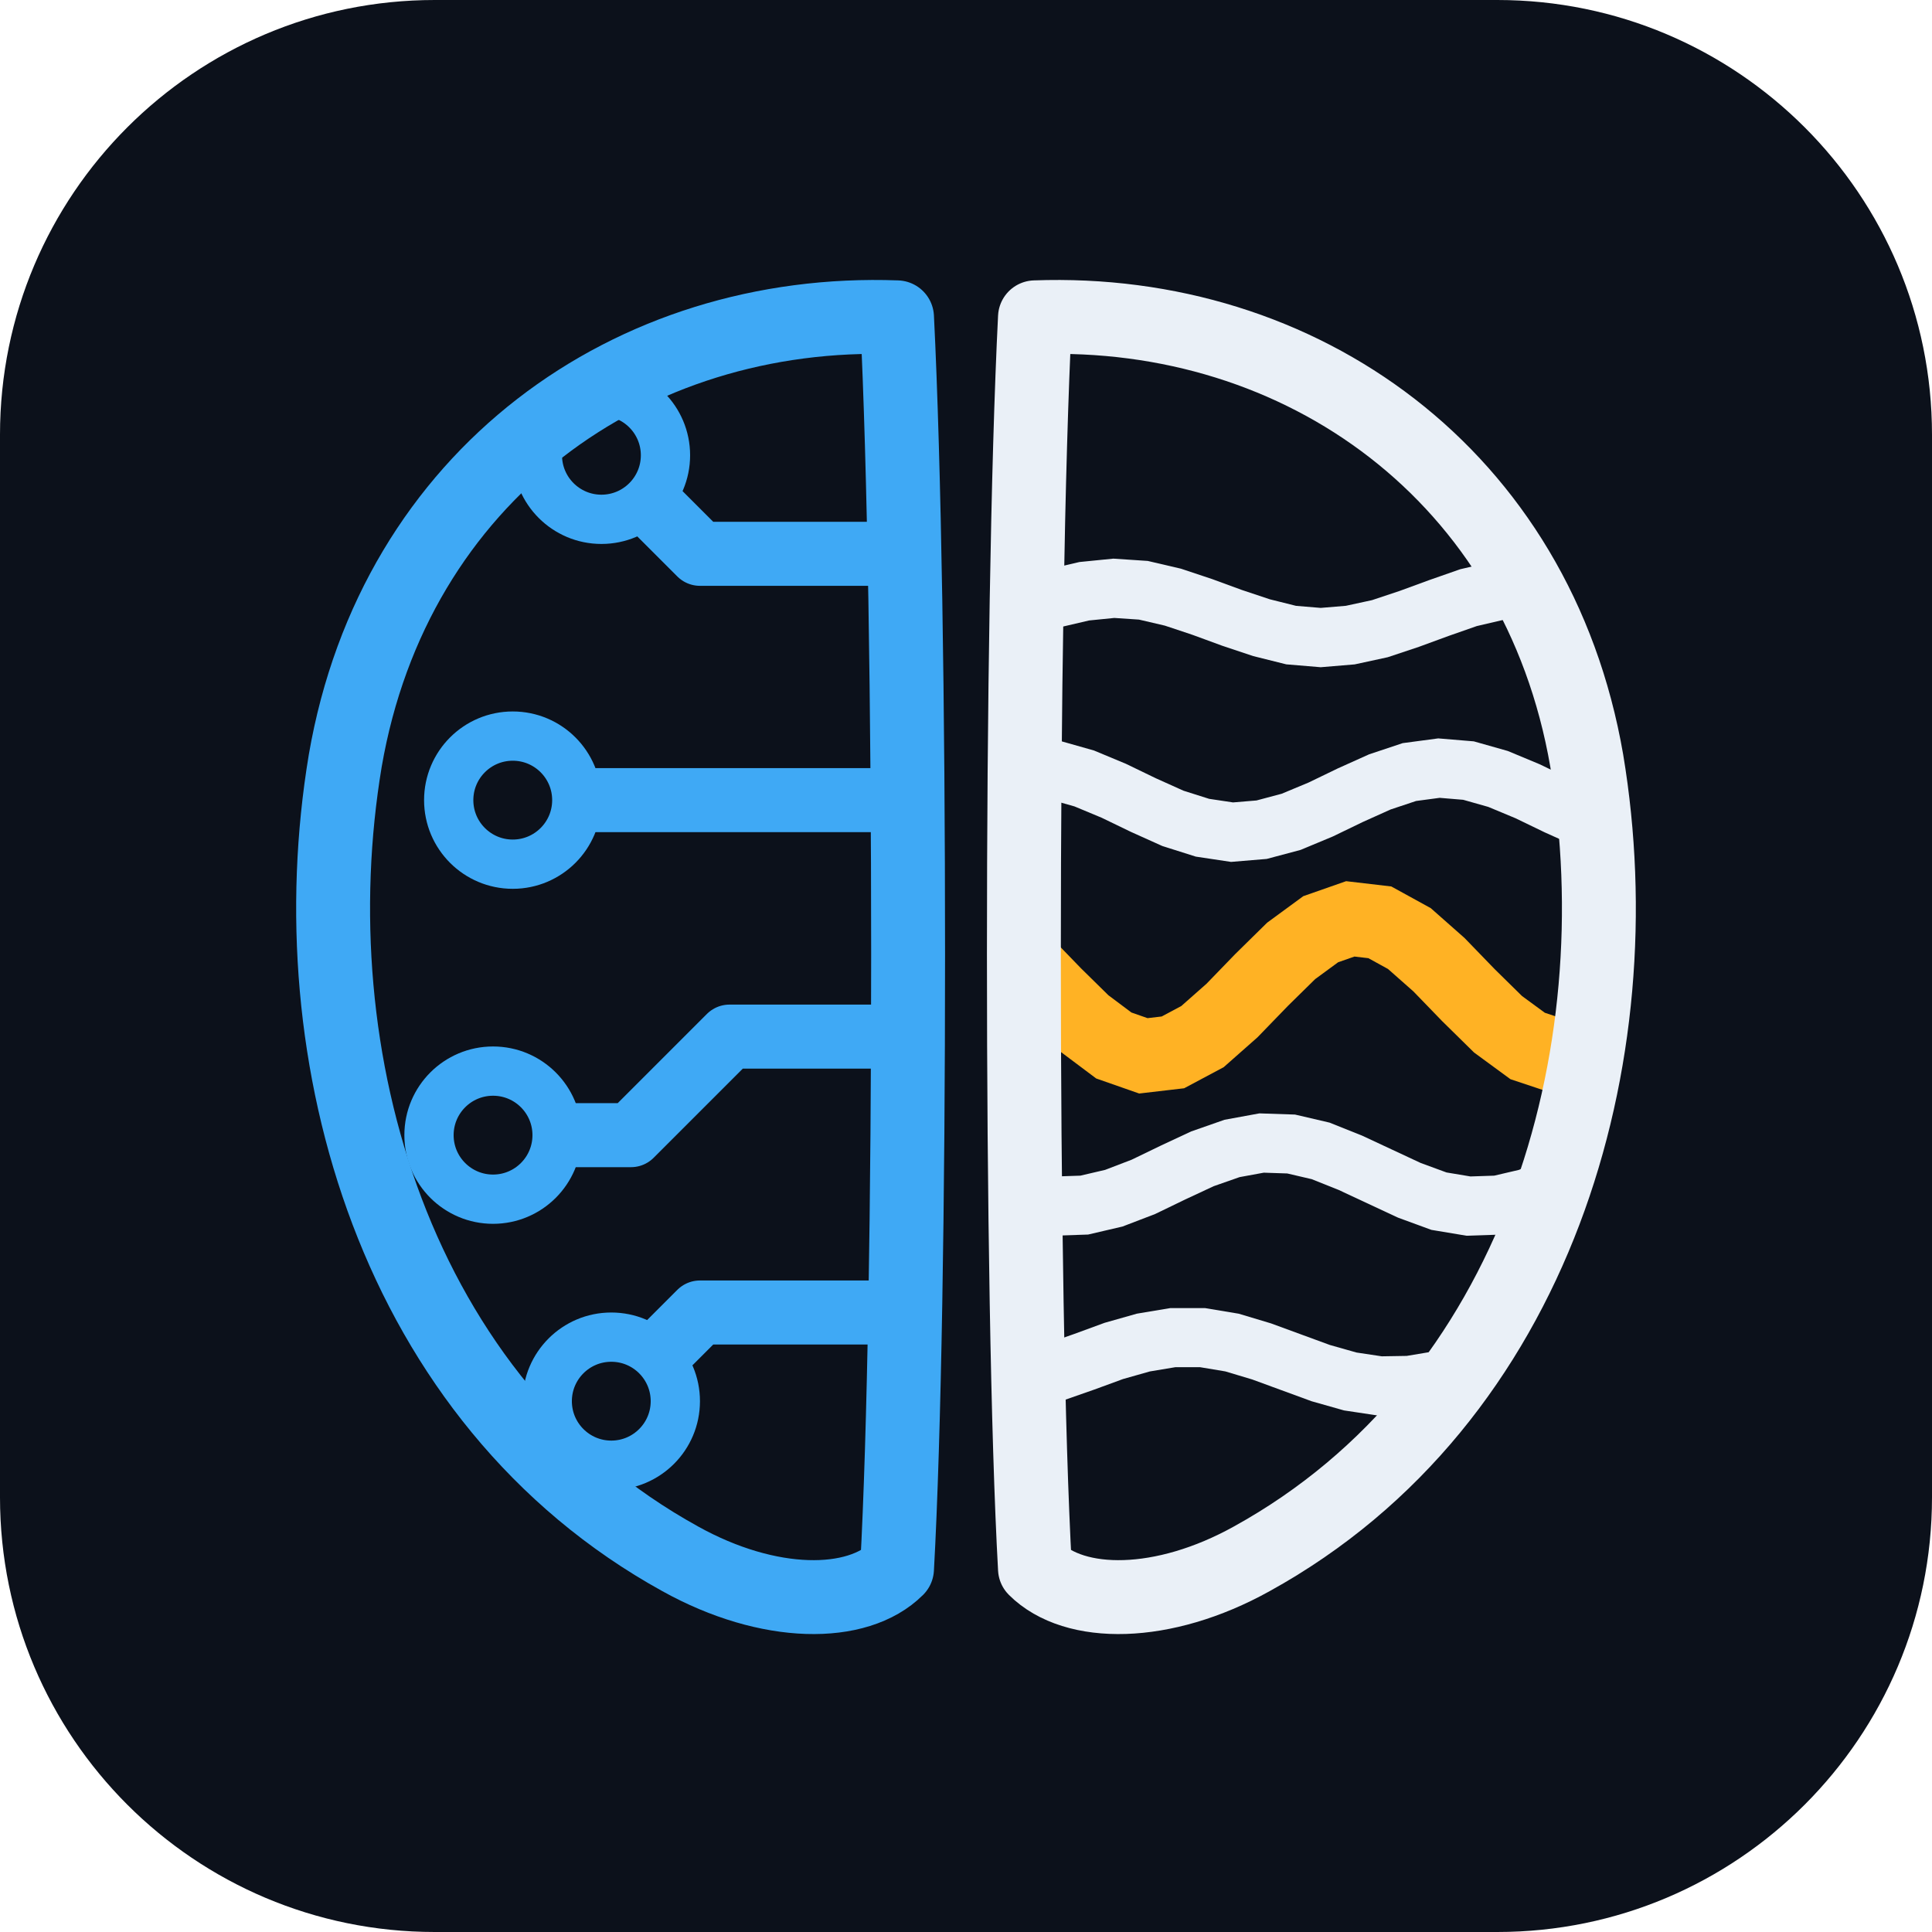
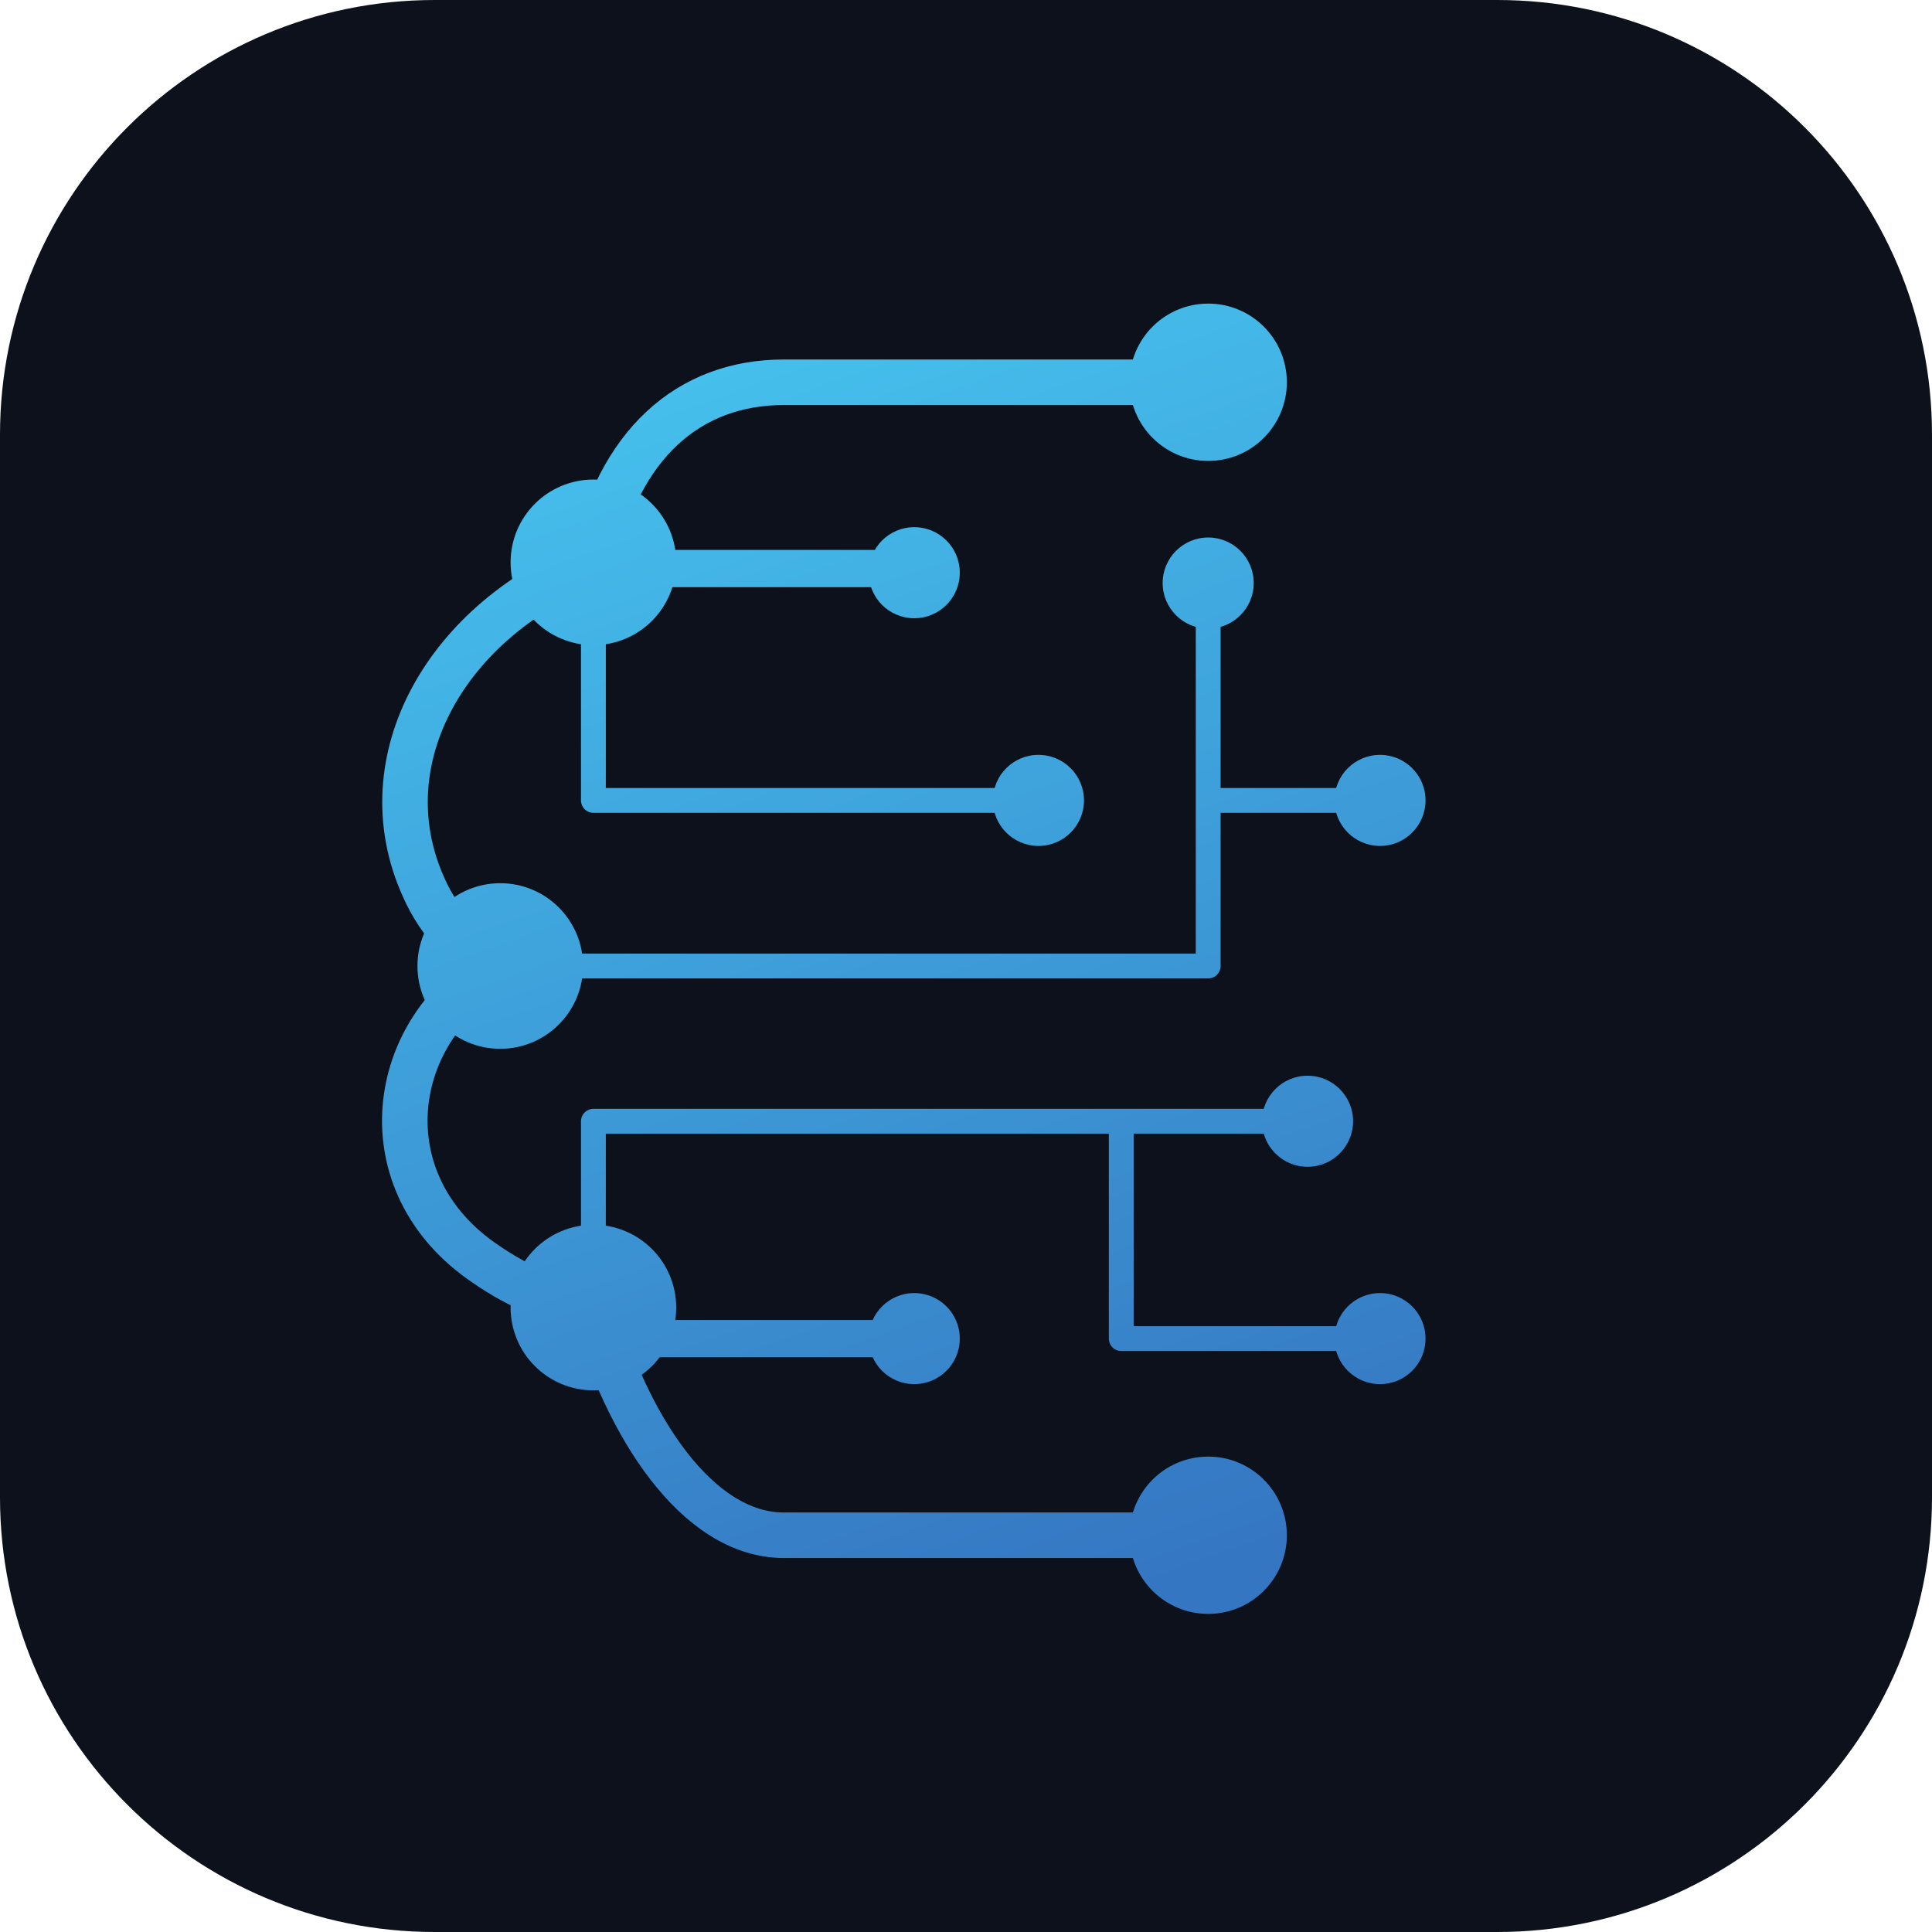
<svg xmlns="http://www.w3.org/2000/svg" viewBox="0 0 40 40">
  <rect width="40" height="40" rx="9" fill="#0C111B" />
-   <g transform="translate(3 3) scale(0.85)">
-     <g transform="translate(-4 0.6) scale(0.12)">
-       <defs>
-         <clipPath id="h">
-           <path d="M206 30C260 28 308 62 318 120C328 180 308 250 250 282C232 292 214 292 206 284C203 230 203 90 206 30Z" transform="translate(8 0)" />
-         </clipPath>
-       </defs>
-       <g clip-path="url(#h)">
-         <path d="M200 90 L200 93.3 L206 91.3 L212 89.0 L218 87.0 L224 85.6 L230 85.0 L236 85.4 L242 86.8 L248 88.8 L254 91.0 L260 93.0 L266 94.5 L272 95.0 L278 94.5 L284 93.2 L290 91.2 L296 89.0 L302 86.9 L308 85.5 L314 85.0 L320 85.5 L326 86.8" fill="none" stroke="#EAF0F7" stroke-width="12" stroke-linecap="round" />
-         <path d="M200 128 L200 124.4 L206 122.4 L212 121.5 L218 121.9 L224 123.6 L230 126.1 L236 129.0 L242 131.7 L248 133.6 L254 134.5 L260 134.0 L266 132.4 L272 129.9 L278 127.0 L284 124.3 L290 122.3 L296 121.5 L302 122.0 L308 123.7 L314 126.2 L320 129.1 L326 131.8" fill="none" stroke="#EAF0F7" stroke-width="12" stroke-linecap="round" />
-         <path d="M200 166 L200 152.7 L206 156.0 L212 161.2 L218 167.4 L224 173.3 L230 177.8 L236 179.9 L242 179.2 L248 176.0 L254 170.7 L260 164.5 L266 158.6 L272 154.2 L278 152.1 L284 152.8 L290 156.1 L296 161.4 L302 167.6 L308 173.5 L314 177.9 L320 179.9 L326 179.2" fill="none" stroke="#FFB224" stroke-width="15" stroke-linecap="round" />
-         <path d="M200 204 L200 204.3 L206 207.1 L212 209.3 L218 210.4 L224 210.2 L230 208.8 L236 206.5 L242 203.6 L248 200.8 L254 198.7 L260 197.6 L266 197.8 L272 199.2 L278 201.6 L284 204.4 L290 207.2 L296 209.4 L302 210.4 L308 210.2 L314 208.8 L320 206.4 L326 203.5" fill="none" stroke="#EAF0F7" stroke-width="12" stroke-linecap="round" />
-         <path d="M200 242 L200 246.9 L206 246.9 L212 245.9 L218 244.1 L224 242.0 L230 239.8 L236 238.1 L242 237.1 L248 237.1 L254 238.1 L260 239.9 L266 242.1 L272 244.3 L278 246.0 L284 246.9 L290 246.8 L296 245.8 L302 244.1 L308 241.9 L314 239.7 L320 238.0 L326 237.1" fill="none" stroke="#EAF0F7" stroke-width="12" stroke-linecap="round" />
-       </g>
-       <path d="M182 78H146L126 58" fill="none" stroke="#3FA9F5" stroke-width="13" stroke-linecap="round" stroke-linejoin="round" />
-       <circle cx="126" cy="58" r="13" fill="#0C111B" stroke="#3FA9F5" stroke-width="10" />
-       <path d="M182 128H108" fill="none" stroke="#3FA9F5" stroke-width="13" stroke-linecap="round" stroke-linejoin="round" />
-       <circle cx="108" cy="128" r="13" fill="#0C111B" stroke="#3FA9F5" stroke-width="10" />
-       <path d="M182 176H152L132 196H104" fill="none" stroke="#3FA9F5" stroke-width="13" stroke-linecap="round" stroke-linejoin="round" />
-       <circle cx="104" cy="196" r="13" fill="#0C111B" stroke="#3FA9F5" stroke-width="10" />
-       <path d="M182 232H146L128 250" fill="none" stroke="#3FA9F5" stroke-width="13" stroke-linecap="round" stroke-linejoin="round" />
-       <circle cx="128" cy="250" r="13" fill="#0C111B" stroke="#3FA9F5" stroke-width="10" />
-       <path d="M194 30C140 28 92 62 82 120C72 180 92 250 150 282C168 292 186 292 194 284C197 230 197 90 194 30Z" transform="translate(-8 0)" fill="none" stroke="#3FA9F5" stroke-width="15" stroke-linejoin="round" />
-       <path d="M206 30C260 28 308 62 318 120C328 180 308 250 250 282C232 292 214 292 206 284C203 230 203 90 206 30Z" transform="translate(8 0)" fill="none" stroke="#EAF0F7" stroke-width="15" stroke-linejoin="round" />
+   <svg x="5" y="5" width="30" height="30" viewBox="-30 0 700 700">
+     <defs>
+       <linearGradient id="g" gradientUnits="userSpaceOnUse" x1="160" y1="40" x2="380" y2="660">
+         <stop offset="0" stop-color="#46C3EE" />
+         <stop offset="1" stop-color="#3576C2" />
+       </linearGradient>
+     </defs>
+     <g fill="none" stroke="url(#g)" stroke-linecap="round" stroke-linejoin="round">
+       <path d="M437 68H232C186 68 152 98 140 155C70 182 30 250 58 312C66 330 78 342 95 350C40 380 30 455 88 494C104 505 120 512 140 515C156 572 190 625 232 625H437" stroke-width="22" />
+       <path d="M140 158H295" stroke-width="18" />
+       <path d="M140 530H295" stroke-width="18" />
+       <path d="M140 175V270H355" stroke-width="12" stroke-linecap="butt" />
+       <path d="M95 350H437V165" stroke-width="12" stroke-linecap="butt" />
+       <path d="M437 270H520" stroke-width="12" stroke-linecap="butt" />
+       <path d="M140 500V425H485" stroke-width="12" stroke-linecap="butt" />
+       <path d="M395 425V530H520" stroke-width="12" stroke-linecap="butt" />
    </g>
-   </g>
+     <g fill="url(#g)">
+       <circle cx="437" cy="68" r="38" />
+       <circle cx="437" cy="625" r="38" />
+       <circle cx="140" cy="155" r="40" />
+       <circle cx="95" cy="350" r="40" />
+       <circle cx="140" cy="515" r="40" />
+       <circle cx="295" cy="160" r="22" />
+       <circle cx="355" cy="270" r="22" />
+       <circle cx="437" cy="165" r="22" />
+       <circle cx="520" cy="270" r="22" />
+       <circle cx="485" cy="425" r="22" />
+       <circle cx="520" cy="530" r="22" />
+       <circle cx="295" cy="530" r="22" />
+     </g>
+   </svg>
</svg>
